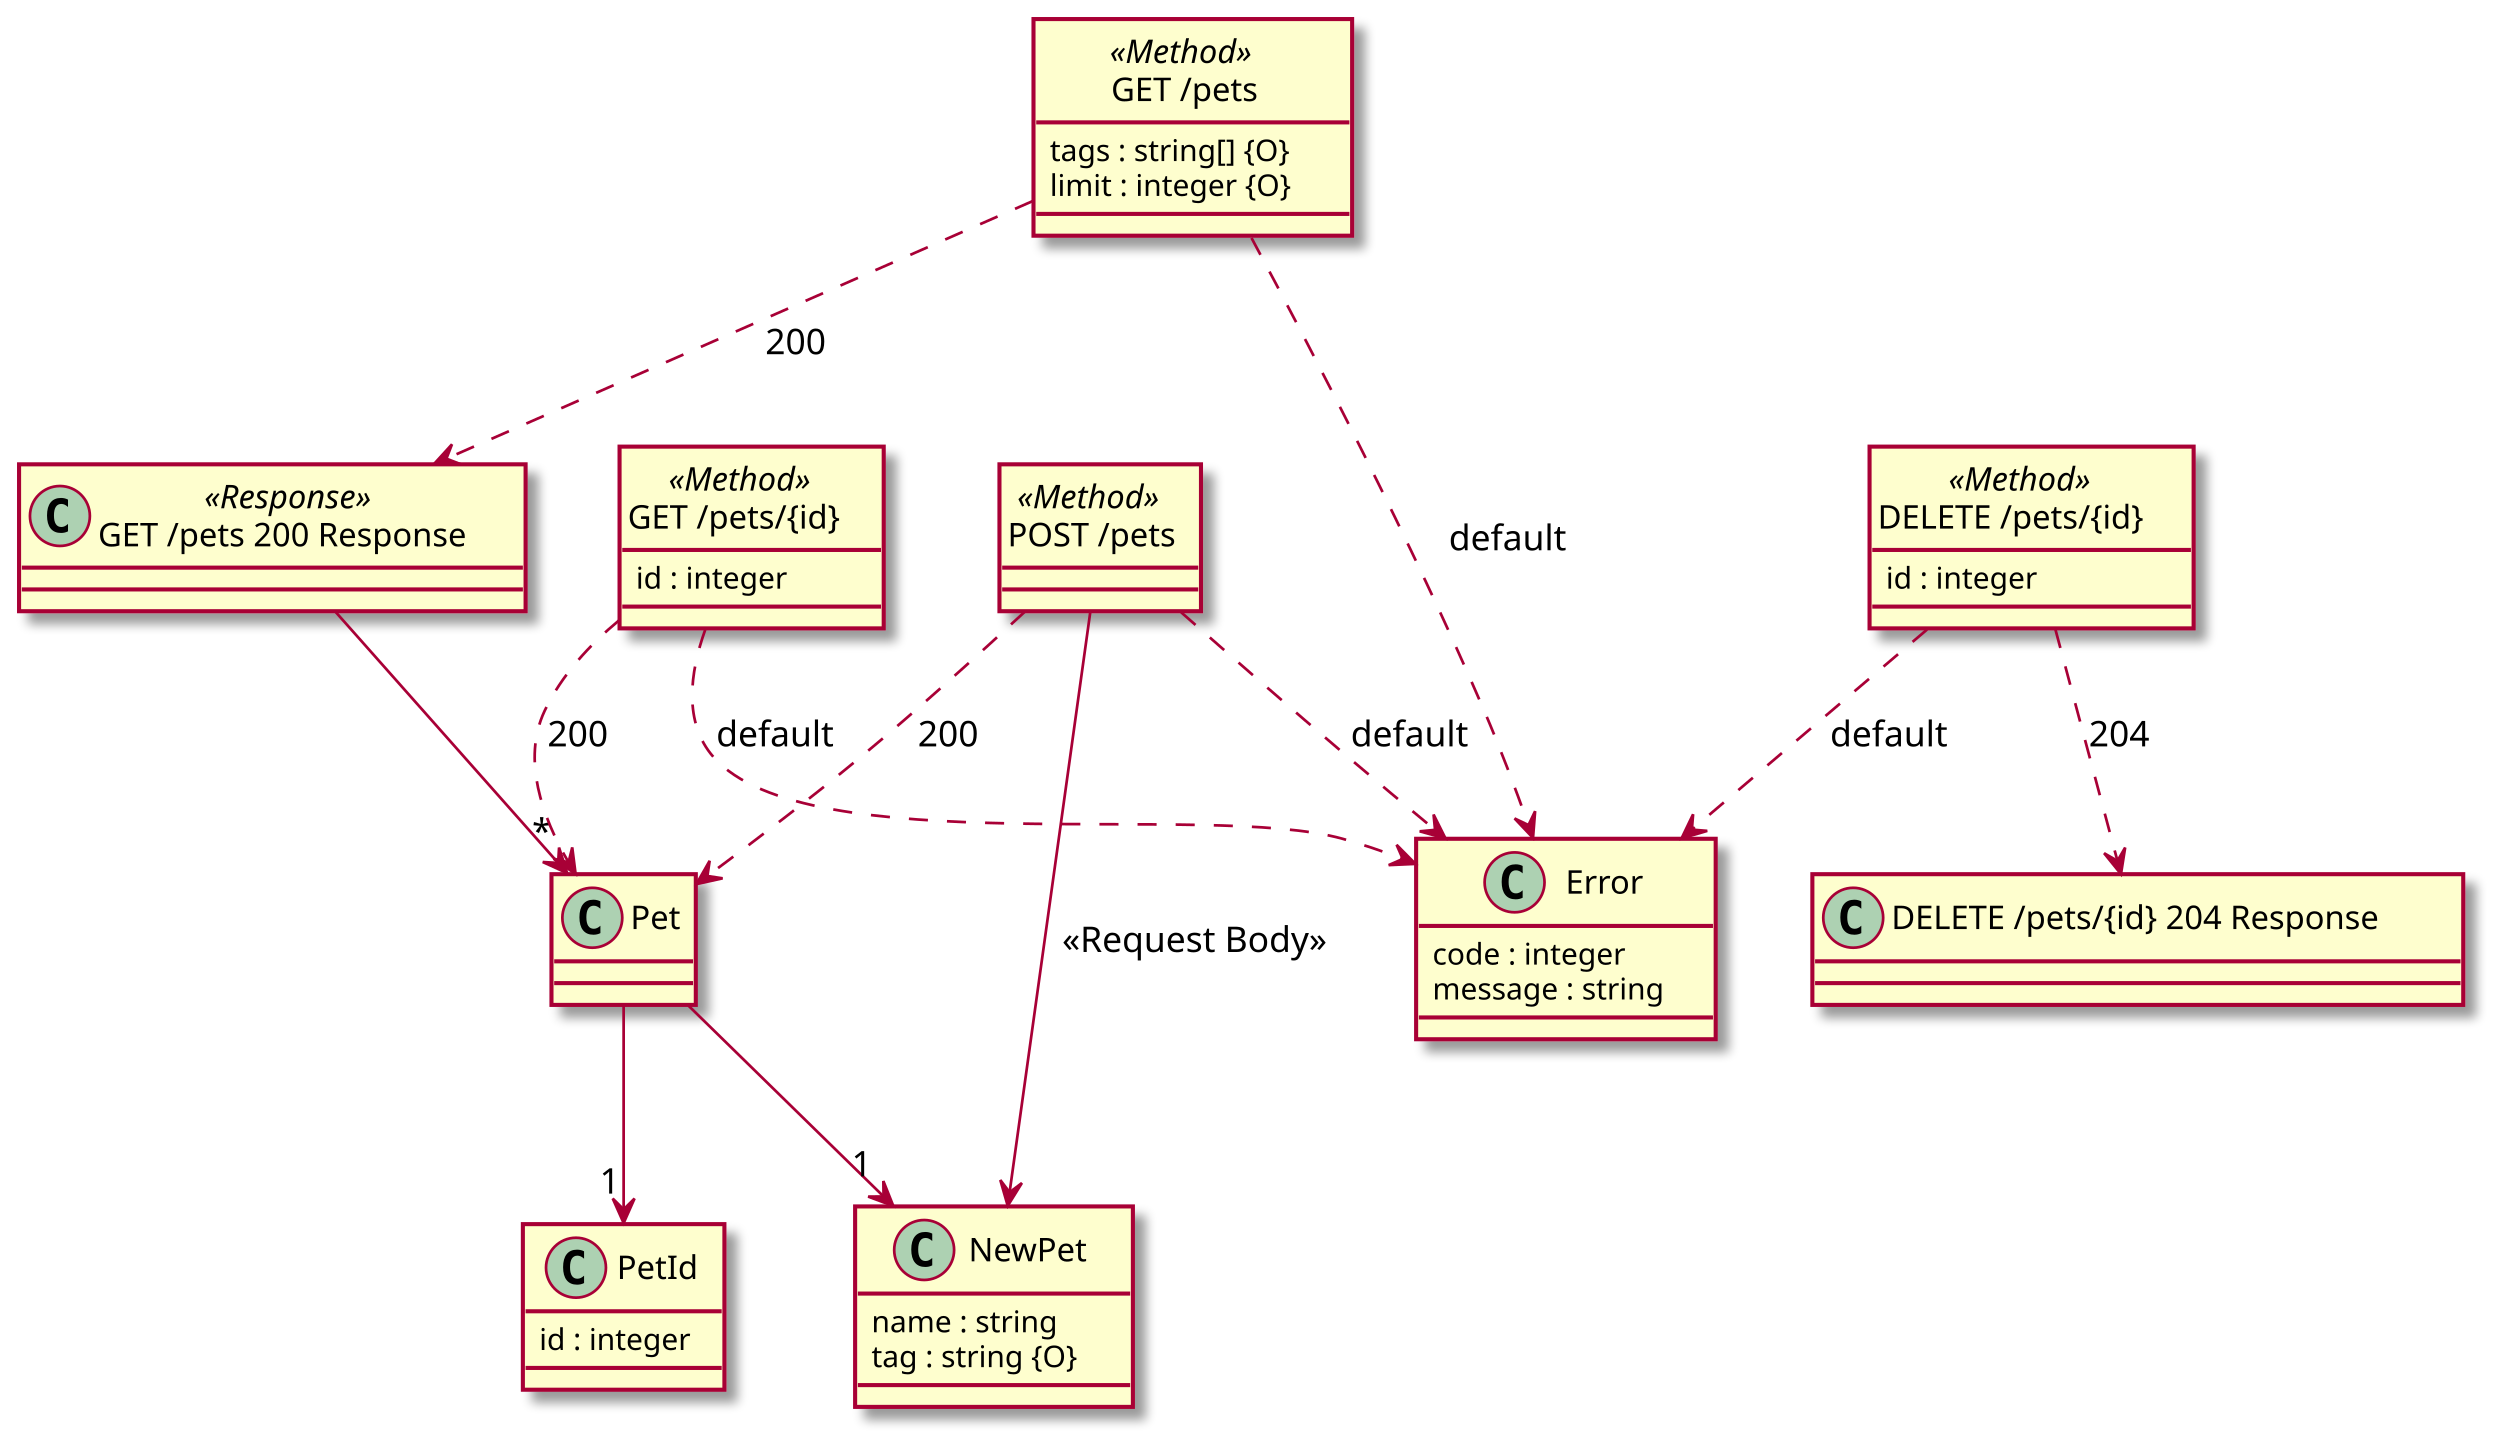
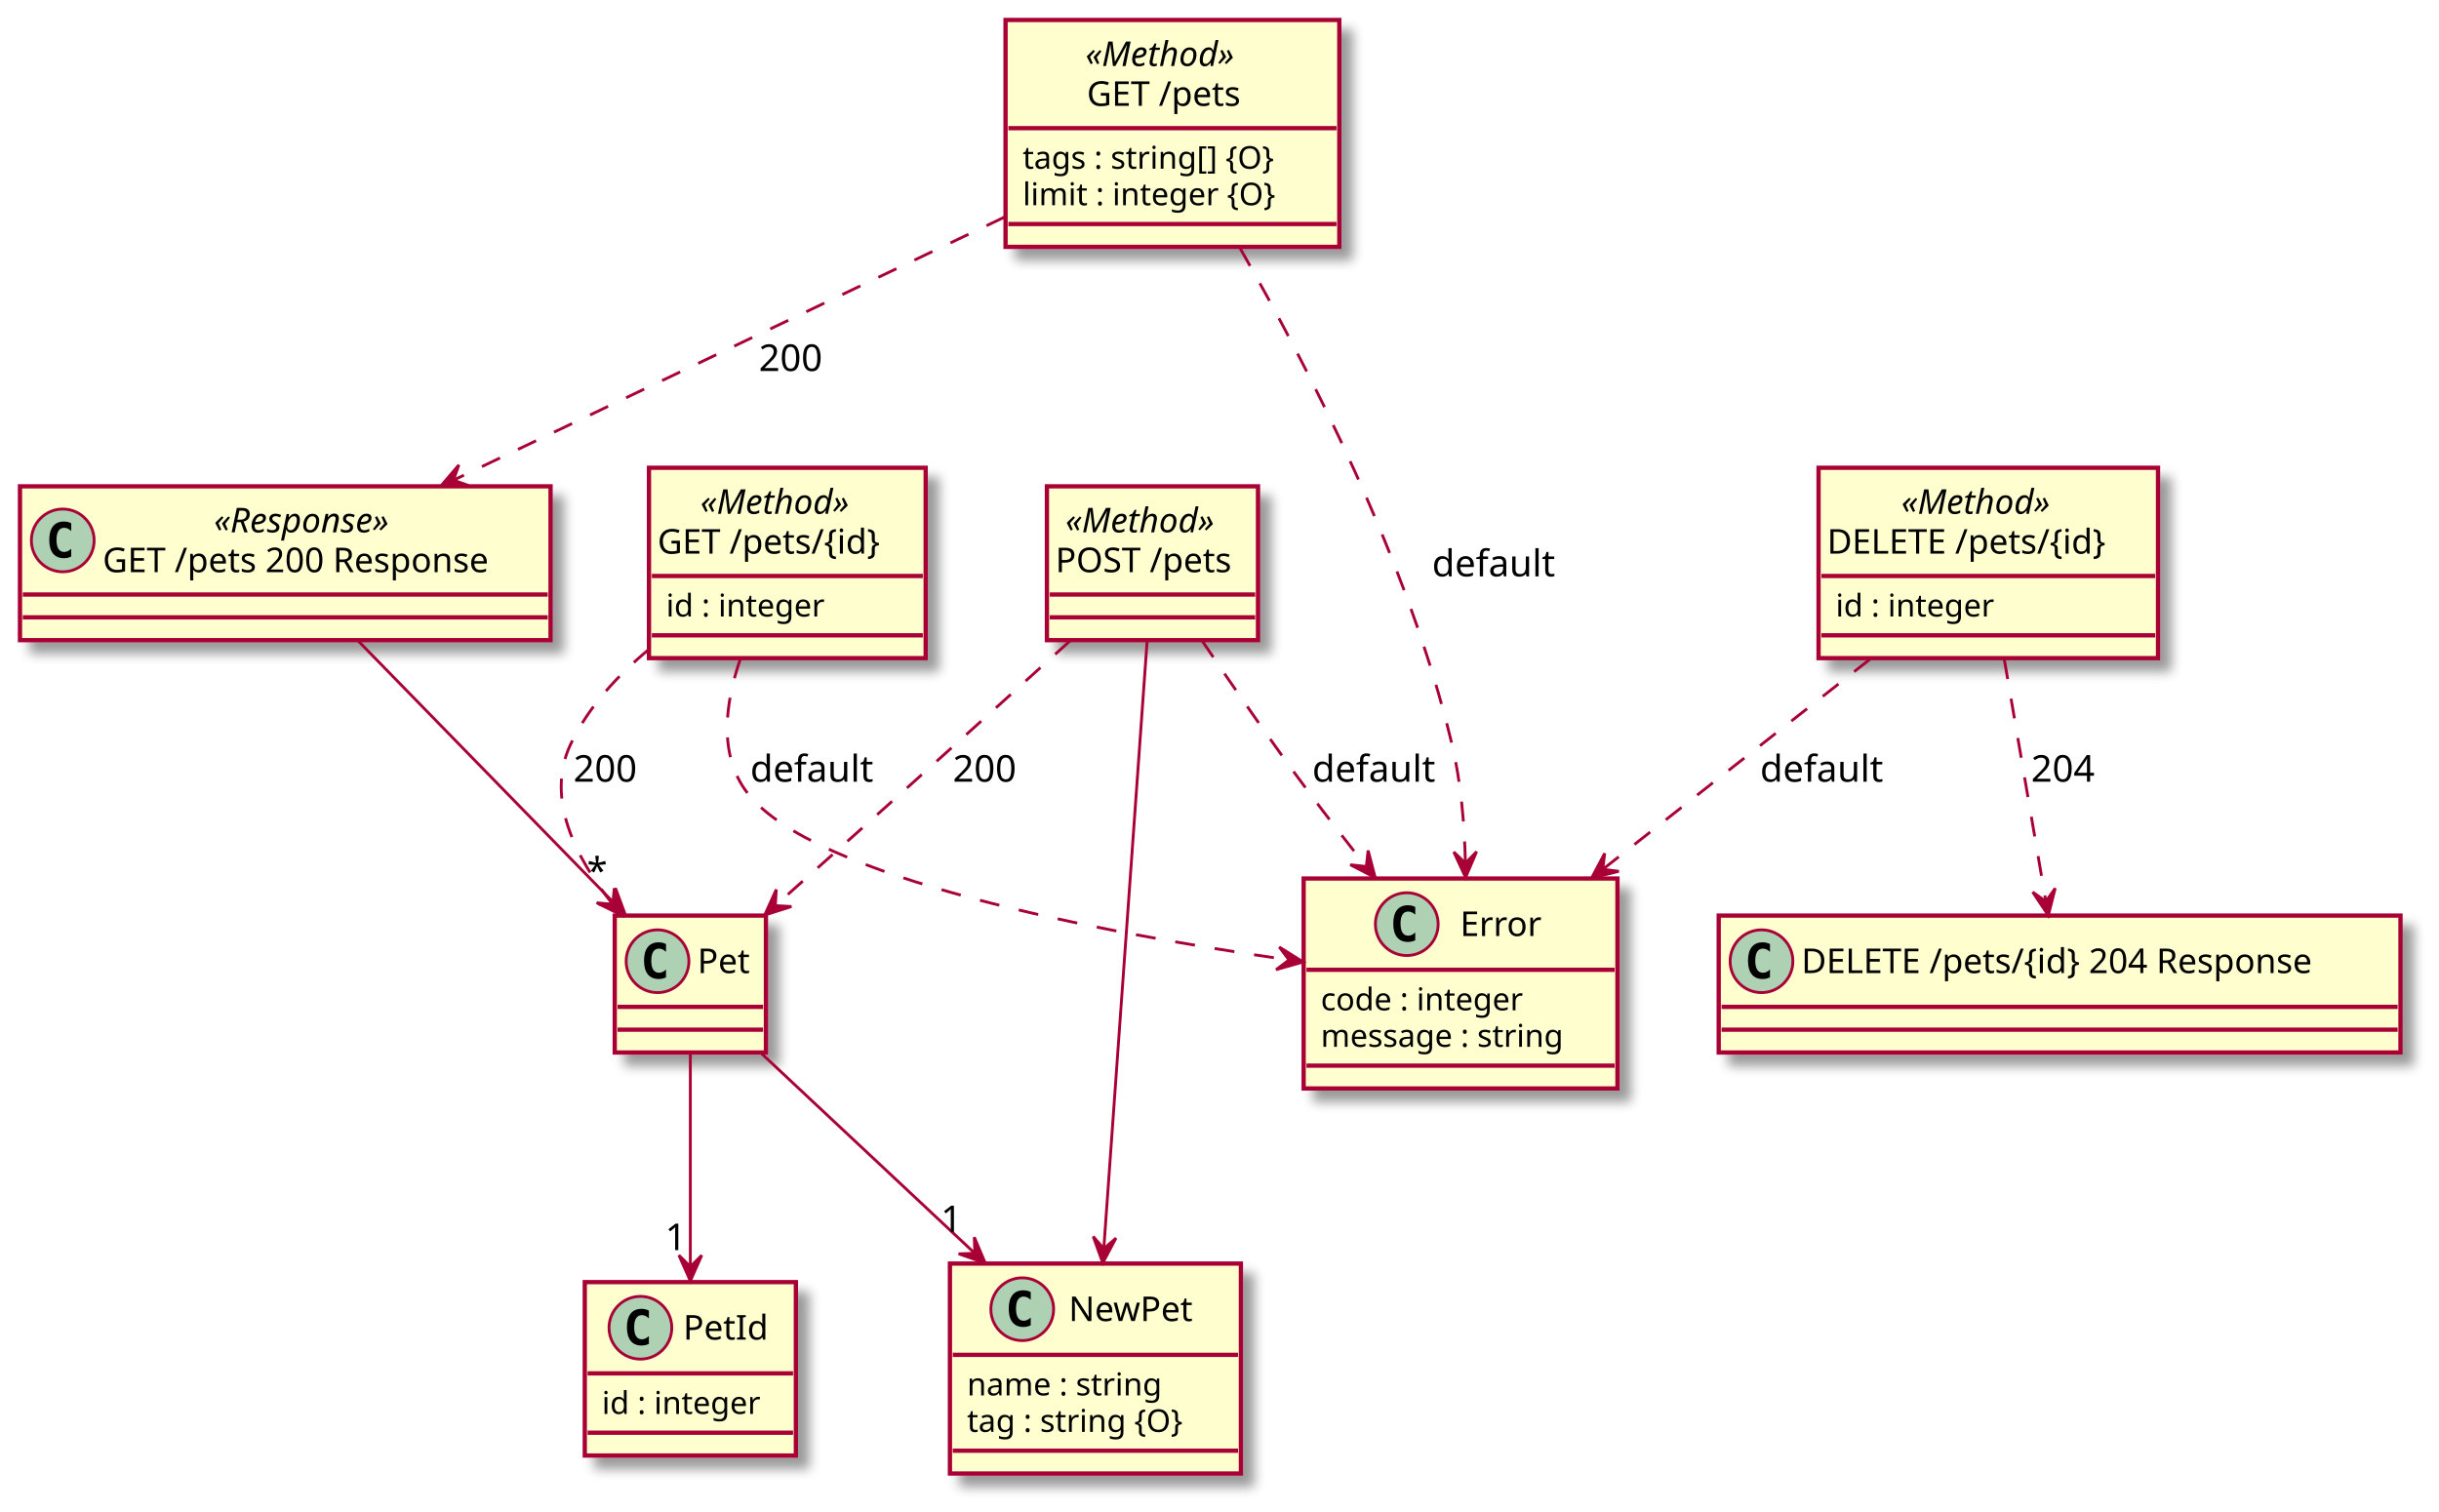
- <svg xmlns="http://www.w3.org/2000/svg" contentScriptType="application/ecmascript" contentStyleType="text/css" height="530px" preserveAspectRatio="none" style="width:918px;height:530px;" version="1.1" viewBox="0 0 918 530" width="918px" zoomAndPan="magnify">
+ <svg xmlns="http://www.w3.org/2000/svg" contentScriptType="application/ecmascript" contentStyleType="text/css" height="530px" preserveAspectRatio="none" style="width:855px;height:530px;" version="1.1" viewBox="0 0 855 530" width="855px" zoomAndPan="magnify">
  <defs>
-     <filter height="300%" id="f9sqvh0gu80yx" width="300%" x="-1" y="-1">
+     <filter height="300%" id="fxk8qddgx5gwk" width="300%" x="-1" y="-1">
      <feGaussianBlur result="blurOut" stdDeviation="2.0" />
      <feColorMatrix in="blurOut" result="blurOut2" type="matrix" values="0 0 0 0 0 0 0 0 0 0 0 0 0 0 0 0 0 0 .4 0" />
      <feOffset dx="4.0" dy="4.0" in="blurOut2" result="blurOut3" />
      <feBlend in="SourceGraphic" in2="blurOut3" mode="normal" />
    </filter>
  </defs>
  <g>
-     <rect codeLine="3" fill="#FEFECE" filter="url(#f9sqvh0gu80yx)" height="48" id="Pet" style="stroke:#A80036;stroke-width:1.5;" width="53" x="202.5" y="321" />
-     <ellipse cx="217.5" cy="337" fill="#ADD1B2" rx="11" ry="11" style="stroke:#A80036;stroke-width:1.0;" />
-     <path d="M220.469,342.641 Q219.891,342.938 219.25,343.086 Q218.609,343.234 217.906,343.234 Q215.406,343.234 214.086,341.586 Q212.766,339.938 212.766,336.812 Q212.766,333.688 214.086,332.031 Q215.406,330.375 217.906,330.375 Q218.609,330.375 219.258,330.531 Q219.906,330.688 220.469,330.984 L220.469,333.703 Q219.844,333.125 219.25,332.852 Q218.656,332.578 218.031,332.578 Q216.688,332.578 216,333.648 Q215.312,334.719 215.312,336.812 Q215.312,338.906 216,339.977 Q216.688,341.047 218.031,341.047 Q218.656,341.047 219.25,340.773 Q219.844,340.5 220.469,339.922 L220.469,342.641 Z " fill="#000000" />
-     <text fill="#000000" font-family="sans-serif" font-size="12" lengthAdjust="spacing" textLength="21" x="231.5" y="341.154">Pet</text>
-     <line style="stroke:#A80036;stroke-width:1.5;" x1="203.5" x2="254.5" y1="353" y2="353" />
-     <line style="stroke:#A80036;stroke-width:1.5;" x1="203.5" x2="254.5" y1="361" y2="361" />
-     <rect codeLine="14" fill="#FEFECE" filter="url(#f9sqvh0gu80yx)" height="73.609" id="NewPet" style="stroke:#A80036;stroke-width:1.5;" width="102" x="314" y="443" />
-     <ellipse cx="339.35" cy="459" fill="#ADD1B2" rx="11" ry="11" style="stroke:#A80036;stroke-width:1.0;" />
-     <path d="M342.319,464.641 Q341.741,464.938 341.1,465.086 Q340.459,465.234 339.756,465.234 Q337.256,465.234 335.936,463.586 Q334.616,461.938 334.616,458.812 Q334.616,455.688 335.936,454.031 Q337.256,452.375 339.756,452.375 Q340.459,452.375 341.108,452.531 Q341.756,452.688 342.319,452.984 L342.319,455.703 Q341.694,455.125 341.1,454.852 Q340.506,454.578 339.881,454.578 Q338.538,454.578 337.85,455.648 Q337.163,456.719 337.163,458.812 Q337.163,460.906 337.85,461.977 Q338.538,463.047 339.881,463.047 Q340.506,463.047 341.1,462.773 Q341.694,462.5 342.319,461.922 L342.319,464.641 Z " fill="#000000" />
-     <text fill="#000000" font-family="sans-serif" font-size="12" lengthAdjust="spacing" textLength="47" x="355.65" y="463.154">NewPet</text>
-     <line style="stroke:#A80036;stroke-width:1.5;" x1="315" x2="415" y1="475" y2="475" />
-     <text fill="#000000" font-family="sans-serif" font-size="11" lengthAdjust="spacing" textLength="77" x="320" y="489.21">name : string</text>
-     <text fill="#000000" font-family="sans-serif" font-size="11" lengthAdjust="spacing" textLength="90" x="320" y="502.015">tag : string {O}</text>
-     <line style="stroke:#A80036;stroke-width:1.5;" x1="315" x2="415" y1="508.609" y2="508.609" />
-     <rect codeLine="10" fill="#FEFECE" filter="url(#f9sqvh0gu80yx)" height="60.805" id="PetId" style="stroke:#A80036;stroke-width:1.5;" width="74" x="192" y="449.5" />
-     <ellipse cx="211.5" cy="465.5" fill="#ADD1B2" rx="11" ry="11" style="stroke:#A80036;stroke-width:1.0;" />
-     <path d="M214.469,471.141 Q213.891,471.438 213.25,471.586 Q212.609,471.734 211.906,471.734 Q209.406,471.734 208.086,470.086 Q206.766,468.438 206.766,465.312 Q206.766,462.188 208.086,460.531 Q209.406,458.875 211.906,458.875 Q212.609,458.875 213.258,459.031 Q213.906,459.188 214.469,459.484 L214.469,462.203 Q213.844,461.625 213.25,461.352 Q212.656,461.078 212.031,461.078 Q210.688,461.078 210,462.148 Q209.312,463.219 209.312,465.312 Q209.312,467.406 210,468.477 Q210.688,469.547 212.031,469.547 Q212.656,469.547 213.25,469.273 Q213.844,469 214.469,468.422 L214.469,471.141 Z " fill="#000000" />
-     <text fill="#000000" font-family="sans-serif" font-size="12" lengthAdjust="spacing" textLength="32" x="226.5" y="469.654">PetId</text>
-     <line style="stroke:#A80036;stroke-width:1.5;" x1="193" x2="265" y1="481.5" y2="481.5" />
-     <text fill="#000000" font-family="sans-serif" font-size="11" lengthAdjust="spacing" textLength="62" x="198" y="495.71">id : integer</text>
-     <line style="stroke:#A80036;stroke-width:1.5;" x1="193" x2="265" y1="502.305" y2="502.305" />
-     <rect codeLine="19" fill="#FEFECE" filter="url(#f9sqvh0gu80yx)" height="73.609" id="Error" style="stroke:#A80036;stroke-width:1.5;" width="110" x="520" y="308" />
-     <ellipse cx="556.15" cy="324" fill="#ADD1B2" rx="11" ry="11" style="stroke:#A80036;stroke-width:1.0;" />
-     <path d="M559.119,329.641 Q558.541,329.938 557.9,330.086 Q557.259,330.234 556.556,330.234 Q554.056,330.234 552.736,328.586 Q551.416,326.938 551.416,323.812 Q551.416,320.688 552.736,319.031 Q554.056,317.375 556.556,317.375 Q557.259,317.375 557.908,317.531 Q558.556,317.688 559.119,317.984 L559.119,320.703 Q558.494,320.125 557.9,319.852 Q557.306,319.578 556.681,319.578 Q555.337,319.578 554.65,320.648 Q553.962,321.719 553.962,323.812 Q553.962,325.906 554.65,326.977 Q555.337,328.047 556.681,328.047 Q557.306,328.047 557.9,327.773 Q558.494,327.5 559.119,326.922 L559.119,329.641 Z " fill="#000000" />
-     <text fill="#000000" font-family="sans-serif" font-size="12" lengthAdjust="spacing" textLength="31" x="574.85" y="328.154">Error</text>
-     <line style="stroke:#A80036;stroke-width:1.5;" x1="521" x2="629" y1="340" y2="340" />
-     <text fill="#000000" font-family="sans-serif" font-size="11" lengthAdjust="spacing" textLength="79" x="526" y="354.21">code : integer</text>
-     <text fill="#000000" font-family="sans-serif" font-size="11" lengthAdjust="spacing" textLength="98" x="526" y="367.015">message : string</text>
-     <line style="stroke:#A80036;stroke-width:1.5;" x1="521" x2="629" y1="373.609" y2="373.609" />
-     <rect codeLine="25" fill="#FEFECE" filter="url(#f9sqvh0gu80yx)" height="79.547" id="GET /pets" style="stroke:#A80036;stroke-width:1.5;" width="117" x="379.5" y="7" />
-     <text fill="#000000" font-family="sans-serif" font-size="12" font-style="italic" lengthAdjust="spacing" textLength="61" x="407.5" y="23.139">«Method»</text>
-     <text fill="#000000" font-family="sans-serif" font-size="12" lengthAdjust="spacing" textLength="60" x="408" y="37.107">GET /pets</text>
-     <line style="stroke:#A80036;stroke-width:1.5;" x1="380.5" x2="495.5" y1="44.938" y2="44.938" />
-     <text fill="#000000" font-family="sans-serif" font-size="11" lengthAdjust="spacing" textLength="105" x="385.5" y="59.148">tags : string[] {O}</text>
-     <text fill="#000000" font-family="sans-serif" font-size="11" lengthAdjust="spacing" textLength="103" x="385.5" y="71.953">limit : integer {O}</text>
-     <line style="stroke:#A80036;stroke-width:1.5;" x1="380.5" x2="495.5" y1="78.547" y2="78.547" />
-     <rect codeLine="30" fill="#FEFECE" filter="url(#f9sqvh0gu80yx)" height="53.938" id="GET /pets 200 Response" style="stroke:#A80036;stroke-width:1.5;" width="186" x="7" y="170.5" />
+     <rect codeLine="3" fill="#FEFECE" filter="url(#fxk8qddgx5gwk)" height="48" id="Pet" style="stroke:#A80036;stroke-width:1.5;" width="53" x="215.5" y="321" />
+     <ellipse cx="230.5" cy="337" fill="#ADD1B2" rx="11" ry="11" style="stroke:#A80036;stroke-width:1.0;" />
+     <path d="M233.469,342.641 Q232.891,342.938 232.25,343.086 Q231.609,343.234 230.906,343.234 Q228.406,343.234 227.086,341.586 Q225.766,339.938 225.766,336.812 Q225.766,333.688 227.086,332.031 Q228.406,330.375 230.906,330.375 Q231.609,330.375 232.258,330.531 Q232.906,330.688 233.469,330.984 L233.469,333.703 Q232.844,333.125 232.25,332.852 Q231.656,332.578 231.031,332.578 Q229.688,332.578 229,333.648 Q228.312,334.719 228.312,336.812 Q228.312,338.906 229,339.977 Q229.688,341.047 231.031,341.047 Q231.656,341.047 232.25,340.773 Q232.844,340.5 233.469,339.922 L233.469,342.641 Z " fill="#000000" />
+     <text fill="#000000" font-family="sans-serif" font-size="12" lengthAdjust="spacing" textLength="21" x="244.5" y="341.154">Pet</text>
+     <line style="stroke:#A80036;stroke-width:1.5;" x1="216.5" x2="267.5" y1="353" y2="353" />
+     <line style="stroke:#A80036;stroke-width:1.5;" x1="216.5" x2="267.5" y1="361" y2="361" />
+     <rect codeLine="14" fill="#FEFECE" filter="url(#fxk8qddgx5gwk)" height="73.609" id="NewPet" style="stroke:#A80036;stroke-width:1.5;" width="102" x="333" y="443" />
+     <ellipse cx="358.35" cy="459" fill="#ADD1B2" rx="11" ry="11" style="stroke:#A80036;stroke-width:1.0;" />
+     <path d="M361.319,464.641 Q360.741,464.938 360.1,465.086 Q359.459,465.234 358.756,465.234 Q356.256,465.234 354.936,463.586 Q353.616,461.938 353.616,458.812 Q353.616,455.688 354.936,454.031 Q356.256,452.375 358.756,452.375 Q359.459,452.375 360.108,452.531 Q360.756,452.688 361.319,452.984 L361.319,455.703 Q360.694,455.125 360.1,454.852 Q359.506,454.578 358.881,454.578 Q357.538,454.578 356.85,455.648 Q356.163,456.719 356.163,458.812 Q356.163,460.906 356.85,461.977 Q357.538,463.047 358.881,463.047 Q359.506,463.047 360.1,462.773 Q360.694,462.5 361.319,461.922 L361.319,464.641 Z " fill="#000000" />
+     <text fill="#000000" font-family="sans-serif" font-size="12" lengthAdjust="spacing" textLength="47" x="374.65" y="463.154">NewPet</text>
+     <line style="stroke:#A80036;stroke-width:1.5;" x1="334" x2="434" y1="475" y2="475" />
+     <text fill="#000000" font-family="sans-serif" font-size="11" lengthAdjust="spacing" textLength="77" x="339" y="489.21">name : string</text>
+     <text fill="#000000" font-family="sans-serif" font-size="11" lengthAdjust="spacing" textLength="90" x="339" y="502.015">tag : string {O}</text>
+     <line style="stroke:#A80036;stroke-width:1.5;" x1="334" x2="434" y1="508.609" y2="508.609" />
+     <rect codeLine="10" fill="#FEFECE" filter="url(#fxk8qddgx5gwk)" height="60.805" id="PetId" style="stroke:#A80036;stroke-width:1.5;" width="74" x="205" y="449.5" />
+     <ellipse cx="224.5" cy="465.5" fill="#ADD1B2" rx="11" ry="11" style="stroke:#A80036;stroke-width:1.0;" />
+     <path d="M227.469,471.141 Q226.891,471.438 226.25,471.586 Q225.609,471.734 224.906,471.734 Q222.406,471.734 221.086,470.086 Q219.766,468.438 219.766,465.312 Q219.766,462.188 221.086,460.531 Q222.406,458.875 224.906,458.875 Q225.609,458.875 226.258,459.031 Q226.906,459.188 227.469,459.484 L227.469,462.203 Q226.844,461.625 226.25,461.352 Q225.656,461.078 225.031,461.078 Q223.688,461.078 223,462.148 Q222.312,463.219 222.312,465.312 Q222.312,467.406 223,468.477 Q223.688,469.547 225.031,469.547 Q225.656,469.547 226.25,469.273 Q226.844,469 227.469,468.422 L227.469,471.141 Z " fill="#000000" />
+     <text fill="#000000" font-family="sans-serif" font-size="12" lengthAdjust="spacing" textLength="32" x="239.5" y="469.654">PetId</text>
+     <line style="stroke:#A80036;stroke-width:1.5;" x1="206" x2="278" y1="481.5" y2="481.5" />
+     <text fill="#000000" font-family="sans-serif" font-size="11" lengthAdjust="spacing" textLength="62" x="211" y="495.71">id : integer</text>
+     <line style="stroke:#A80036;stroke-width:1.5;" x1="206" x2="278" y1="502.305" y2="502.305" />
+     <rect codeLine="19" fill="#FEFECE" filter="url(#fxk8qddgx5gwk)" height="73.609" id="Error" style="stroke:#A80036;stroke-width:1.5;" width="110" x="457" y="308" />
+     <ellipse cx="493.15" cy="324" fill="#ADD1B2" rx="11" ry="11" style="stroke:#A80036;stroke-width:1.0;" />
+     <path d="M496.119,329.641 Q495.541,329.938 494.9,330.086 Q494.259,330.234 493.556,330.234 Q491.056,330.234 489.736,328.586 Q488.416,326.938 488.416,323.812 Q488.416,320.688 489.736,319.031 Q491.056,317.375 493.556,317.375 Q494.259,317.375 494.908,317.531 Q495.556,317.688 496.119,317.984 L496.119,320.703 Q495.494,320.125 494.9,319.852 Q494.306,319.578 493.681,319.578 Q492.337,319.578 491.65,320.648 Q490.962,321.719 490.962,323.812 Q490.962,325.906 491.65,326.977 Q492.337,328.047 493.681,328.047 Q494.306,328.047 494.9,327.773 Q495.494,327.5 496.119,326.922 L496.119,329.641 Z " fill="#000000" />
+     <text fill="#000000" font-family="sans-serif" font-size="12" lengthAdjust="spacing" textLength="31" x="511.85" y="328.154">Error</text>
+     <line style="stroke:#A80036;stroke-width:1.5;" x1="458" x2="566" y1="340" y2="340" />
+     <text fill="#000000" font-family="sans-serif" font-size="11" lengthAdjust="spacing" textLength="79" x="463" y="354.21">code : integer</text>
+     <text fill="#000000" font-family="sans-serif" font-size="11" lengthAdjust="spacing" textLength="98" x="463" y="367.015">message : string</text>
+     <line style="stroke:#A80036;stroke-width:1.5;" x1="458" x2="566" y1="373.609" y2="373.609" />
+     <rect codeLine="25" fill="#FEFECE" filter="url(#fxk8qddgx5gwk)" height="79.547" id="GET /pets" style="stroke:#A80036;stroke-width:1.5;" width="117" x="352.5" y="7" />
+     <text fill="#000000" font-family="sans-serif" font-size="12" font-style="italic" lengthAdjust="spacing" textLength="61" x="380.5" y="23.139">«Method»</text>
+     <text fill="#000000" font-family="sans-serif" font-size="12" lengthAdjust="spacing" textLength="60" x="381" y="37.107">GET /pets</text>
+     <line style="stroke:#A80036;stroke-width:1.5;" x1="353.5" x2="468.5" y1="44.938" y2="44.938" />
+     <text fill="#000000" font-family="sans-serif" font-size="11" lengthAdjust="spacing" textLength="105" x="358.5" y="59.148">tags : string[] {O}</text>
+     <text fill="#000000" font-family="sans-serif" font-size="11" lengthAdjust="spacing" textLength="103" x="358.5" y="71.953">limit : integer {O}</text>
+     <line style="stroke:#A80036;stroke-width:1.5;" x1="353.5" x2="468.5" y1="78.547" y2="78.547" />
+     <rect codeLine="30" fill="#FEFECE" filter="url(#fxk8qddgx5gwk)" height="53.938" id="GET /pets 200 Response" style="stroke:#A80036;stroke-width:1.5;" width="186" x="7" y="170.5" />
    <ellipse cx="22" cy="189.469" fill="#ADD1B2" rx="11" ry="11" style="stroke:#A80036;stroke-width:1.0;" />
    <path d="M24.969,195.109 Q24.391,195.406 23.75,195.555 Q23.109,195.703 22.406,195.703 Q19.906,195.703 18.586,194.055 Q17.266,192.406 17.266,189.281 Q17.266,186.156 18.586,184.5 Q19.906,182.844 22.406,182.844 Q23.109,182.844 23.758,183 Q24.406,183.156 24.969,183.453 L24.969,186.172 Q24.344,185.594 23.75,185.32 Q23.156,185.047 22.531,185.047 Q21.188,185.047 20.5,186.117 Q19.812,187.188 19.812,189.281 Q19.812,191.375 20.5,192.445 Q21.188,193.516 22.531,193.516 Q23.156,193.516 23.75,193.242 Q24.344,192.969 24.969,192.391 L24.969,195.109 Z " fill="#000000" />
    <text fill="#000000" font-family="sans-serif" font-size="12" font-style="italic" lengthAdjust="spacing" textLength="76" x="75" y="186.639">«Response»</text>
    <text fill="#000000" font-family="sans-serif" font-size="12" lengthAdjust="spacing" textLength="154" x="36" y="200.607">GET /pets 200 Response</text>
    <line style="stroke:#A80036;stroke-width:1.5;" x1="8" x2="192" y1="208.438" y2="208.438" />
    <line style="stroke:#A80036;stroke-width:1.5;" x1="8" x2="192" y1="216.438" y2="216.438" />
-     <rect codeLine="39" fill="#FEFECE" filter="url(#f9sqvh0gu80yx)" height="53.938" id="POST /pets" style="stroke:#A80036;stroke-width:1.5;" width="74" x="367" y="170.5" />
+     <rect codeLine="39" fill="#FEFECE" filter="url(#fxk8qddgx5gwk)" height="53.938" id="POST /pets" style="stroke:#A80036;stroke-width:1.5;" width="74" x="367" y="170.5" />
    <text fill="#000000" font-family="sans-serif" font-size="12" font-style="italic" lengthAdjust="spacing" textLength="61" x="373.5" y="186.639">«Method»</text>
    <text fill="#000000" font-family="sans-serif" font-size="12" lengthAdjust="spacing" textLength="68" x="370" y="200.607">POST /pets</text>
    <line style="stroke:#A80036;stroke-width:1.5;" x1="368" x2="440" y1="208.438" y2="208.438" />
    <line style="stroke:#A80036;stroke-width:1.5;" x1="368" x2="440" y1="216.438" y2="216.438" />
-     <rect codeLine="48" fill="#FEFECE" filter="url(#f9sqvh0gu80yx)" height="66.742" id="GET /pets/{id}" style="stroke:#A80036;stroke-width:1.5;" width="97" x="227.5" y="164" />
+     <rect codeLine="48" fill="#FEFECE" filter="url(#fxk8qddgx5gwk)" height="66.742" id="GET /pets/{id}" style="stroke:#A80036;stroke-width:1.5;" width="97" x="227.5" y="164" />
    <text fill="#000000" font-family="sans-serif" font-size="12" font-style="italic" lengthAdjust="spacing" textLength="61" x="245.5" y="180.139">«Method»</text>
    <text fill="#000000" font-family="sans-serif" font-size="12" lengthAdjust="spacing" textLength="91" x="230.5" y="194.107">GET /pets/{id}</text>
    <line style="stroke:#A80036;stroke-width:1.5;" x1="228.5" x2="323.5" y1="201.938" y2="201.938" />
    <text fill="#000000" font-family="sans-serif" font-size="11" lengthAdjust="spacing" textLength="62" x="233.5" y="216.148">id : integer</text>
    <line style="stroke:#A80036;stroke-width:1.5;" x1="228.5" x2="323.5" y1="222.742" y2="222.742" />
-     <rect codeLine="56" fill="#FEFECE" filter="url(#f9sqvh0gu80yx)" height="66.742" id="DELETE /pets/{id}" style="stroke:#A80036;stroke-width:1.5;" width="119" x="686.5" y="164" />
-     <text fill="#000000" font-family="sans-serif" font-size="12" font-style="italic" lengthAdjust="spacing" textLength="61" x="715.5" y="180.139">«Method»</text>
-     <text fill="#000000" font-family="sans-serif" font-size="12" lengthAdjust="spacing" textLength="113" x="689.5" y="194.107">DELETE /pets/{id}</text>
-     <line style="stroke:#A80036;stroke-width:1.5;" x1="687.5" x2="804.5" y1="201.938" y2="201.938" />
-     <text fill="#000000" font-family="sans-serif" font-size="11" lengthAdjust="spacing" textLength="62" x="692.5" y="216.148">id : integer</text>
-     <line style="stroke:#A80036;stroke-width:1.5;" x1="687.5" x2="804.5" y1="222.742" y2="222.742" />
-     <rect codeLine="59" fill="#FEFECE" filter="url(#f9sqvh0gu80yx)" height="48" id="DELETE /pets/{id} 204 Response" style="stroke:#A80036;stroke-width:1.5;" width="239" x="665.5" y="321" />
-     <ellipse cx="680.5" cy="337" fill="#ADD1B2" rx="11" ry="11" style="stroke:#A80036;stroke-width:1.0;" />
-     <path d="M683.469,342.641 Q682.891,342.938 682.25,343.086 Q681.609,343.234 680.906,343.234 Q678.406,343.234 677.086,341.586 Q675.766,339.938 675.766,336.812 Q675.766,333.688 677.086,332.031 Q678.406,330.375 680.906,330.375 Q681.609,330.375 682.258,330.531 Q682.906,330.688 683.469,330.984 L683.469,333.703 Q682.844,333.125 682.25,332.852 Q681.656,332.578 681.031,332.578 Q679.688,332.578 679,333.648 Q678.312,334.719 678.312,336.812 Q678.312,338.906 679,339.977 Q679.688,341.047 681.031,341.047 Q681.656,341.047 682.25,340.773 Q682.844,340.5 683.469,339.922 L683.469,342.641 Z " fill="#000000" />
-     <text fill="#000000" font-family="sans-serif" font-size="12" lengthAdjust="spacing" textLength="207" x="694.5" y="341.154">DELETE /pets/{id} 204 Response</text>
-     <line style="stroke:#A80036;stroke-width:1.5;" x1="666.5" x2="903.5" y1="353" y2="353" />
-     <line style="stroke:#A80036;stroke-width:1.5;" x1="666.5" x2="903.5" y1="361" y2="361" />
-     <path codeLine="6" d="M252.689,369.167 C272.411,388.453 300.939,416.352 324.307,439.205 " fill="none" id="Pet-to-NewPet" style="stroke:#A80036;stroke-width:1.0;" />
-     <polygon fill="#A80036" points="328.011,442.827,324.373,433.675,324.436,439.332,318.78,439.395,328.011,442.827" style="stroke:#A80036;stroke-width:1.0;" />
-     <text fill="#000000" font-family="sans-serif" font-size="13" lengthAdjust="spacing" textLength="8" x="312.71" y="431.984">1</text>
-     <path codeLine="8" d="M229,369.167 C229,389.786 229,420.25 229,443.867 " fill="none" id="Pet-to-PetId" style="stroke:#A80036;stroke-width:1.0;" />
-     <polygon fill="#A80036" points="229,449.1,233,440.1,229,444.1,225,440.1,229,449.1" style="stroke:#A80036;stroke-width:1.0;" />
-     <text fill="#000000" font-family="sans-serif" font-size="13" lengthAdjust="spacing" textLength="8" x="220.175" y="438.281">1</text>
-     <path codeLine="33" d="M123.063,224.512 C146.133,250.534 181.469,290.39 204.9,316.817 " fill="none" id="GET /pets 200 Response-to-Pet" style="stroke:#A80036;stroke-width:1.0;" />
-     <polygon fill="#A80036" points="208.267,320.615,205.289,311.227,204.95,316.874,199.303,316.534,208.267,320.615" style="stroke:#A80036;stroke-width:1.0;" />
-     <text fill="#000000" font-family="sans-serif" font-size="13" lengthAdjust="spacing" textLength="7" x="195.36" y="309.926">*</text>
-     <path codeLine="35" d="M379.125,73.867 C319.031,100.269 226.033,141.127 164.11,168.333 " fill="none" id="GET /pets-to-GET /pets 200 Response" style="stroke:#A80036;stroke-width:1.0;stroke-dasharray:7.0,7.0;" />
-     <polygon fill="#A80036" points="159.335,170.431,169.184,170.472,163.912,168.419,165.965,163.148,159.335,170.431" style="stroke:#A80036;stroke-width:1.0;" />
-     <text fill="#000000" font-family="sans-serif" font-size="13" lengthAdjust="spacing" textLength="24" x="281" y="130.067">200</text>
-     <path codeLine="37" d="M459.552,87.374 C482.257,129.625 518.349,199.034 545,261 C550.769,274.413 556.4,289.342 561.197,302.799 " fill="none" id="GET /pets-to-Error" style="stroke:#A80036;stroke-width:1.0;stroke-dasharray:7.0,7.0;" />
-     <polygon fill="#A80036" points="562.925,307.685,563.695,297.866,561.258,302.971,556.153,300.534,562.925,307.685" style="stroke:#A80036;stroke-width:1.0;" />
-     <text fill="#000000" font-family="sans-serif" font-size="13" lengthAdjust="spacing" textLength="44" x="532" y="202.067">default</text>
-     <path codeLine="42" d="M376.402,224.546 C359.327,240.379 336.77,260.793 316,278 C297.831,293.052 276.766,309.068 259.915,321.552 " fill="none" id="POST /pets-to-Pet" style="stroke:#A80036;stroke-width:1.0;stroke-dasharray:7.0,7.0;" />
-     <polygon fill="#A80036" points="255.726,324.648,265.341,322.517,259.747,321.677,260.587,316.082,255.726,324.648" style="stroke:#A80036;stroke-width:1.0;" />
-     <text fill="#000000" font-family="sans-serif" font-size="13" lengthAdjust="spacing" textLength="24" x="337" y="274.067">200</text>
-     <path codeLine="44" d="M433.735,224.852 C451.425,240.435 474.37,260.485 495,278 C505.269,286.718 516.368,295.977 526.935,304.717 " fill="none" id="POST /pets-to-Error" style="stroke:#A80036;stroke-width:1.0;stroke-dasharray:7.0,7.0;" />
-     <polygon fill="#A80036" points="530.801,307.911,526.409,299.096,526.946,304.727,521.314,305.264,530.801,307.911" style="stroke:#A80036;stroke-width:1.0;" />
-     <text fill="#000000" font-family="sans-serif" font-size="13" lengthAdjust="spacing" textLength="44" x="496" y="274.067">default</text>
-     <path codeLine="46" d="M400.366,224.637 C393.574,273.484 378.908,378.967 370.757,437.591 " fill="none" id="POST /pets-to-NewPet" style="stroke:#A80036;stroke-width:1.0;" />
-     <polygon fill="#A80036" points="370.038,442.768,375.239,434.405,370.726,437.816,367.315,433.303,370.038,442.768" style="stroke:#A80036;stroke-width:1.0;" />
-     <text fill="#000000" font-family="sans-serif" font-size="13" lengthAdjust="spacing" textLength="104" x="390" y="349.567">«Request Body»</text>
-     <path codeLine="52" d="M227.478,227.657 C216.418,236.836 206.129,248.025 200,261 C191.538,278.914 199.112,299.999 208.636,316.435 " fill="none" id="GET /pets/{id}-to-Pet" style="stroke:#A80036;stroke-width:1.0;stroke-dasharray:7.0,7.0;" />
-     <polygon fill="#A80036" points="211.362,320.941,210.124,311.17,208.773,316.663,203.28,315.312,211.362,320.941" style="stroke:#A80036;stroke-width:1.0;" />
+     <rect codeLine="56" fill="#FEFECE" filter="url(#fxk8qddgx5gwk)" height="66.742" id="DELETE /pets/{id}" style="stroke:#A80036;stroke-width:1.5;" width="119" x="637.5" y="164" />
+     <text fill="#000000" font-family="sans-serif" font-size="12" font-style="italic" lengthAdjust="spacing" textLength="61" x="666.5" y="180.139">«Method»</text>
+     <text fill="#000000" font-family="sans-serif" font-size="12" lengthAdjust="spacing" textLength="113" x="640.5" y="194.107">DELETE /pets/{id}</text>
+     <line style="stroke:#A80036;stroke-width:1.5;" x1="638.5" x2="755.5" y1="201.938" y2="201.938" />
+     <text fill="#000000" font-family="sans-serif" font-size="11" lengthAdjust="spacing" textLength="62" x="643.5" y="216.148">id : integer</text>
+     <line style="stroke:#A80036;stroke-width:1.5;" x1="638.5" x2="755.5" y1="222.742" y2="222.742" />
+     <rect codeLine="59" fill="#FEFECE" filter="url(#fxk8qddgx5gwk)" height="48" id="DELETE /pets/{id} 204 Response" style="stroke:#A80036;stroke-width:1.5;" width="239" x="602.5" y="321" />
+     <ellipse cx="617.5" cy="337" fill="#ADD1B2" rx="11" ry="11" style="stroke:#A80036;stroke-width:1.0;" />
+     <path d="M620.469,342.641 Q619.891,342.938 619.25,343.086 Q618.609,343.234 617.906,343.234 Q615.406,343.234 614.086,341.586 Q612.766,339.938 612.766,336.812 Q612.766,333.688 614.086,332.031 Q615.406,330.375 617.906,330.375 Q618.609,330.375 619.258,330.531 Q619.906,330.688 620.469,330.984 L620.469,333.703 Q619.844,333.125 619.25,332.852 Q618.656,332.578 618.031,332.578 Q616.688,332.578 616,333.648 Q615.312,334.719 615.312,336.812 Q615.312,338.906 616,339.977 Q616.688,341.047 618.031,341.047 Q618.656,341.047 619.25,340.773 Q619.844,340.5 620.469,339.922 L620.469,342.641 Z " fill="#000000" />
+     <text fill="#000000" font-family="sans-serif" font-size="12" lengthAdjust="spacing" textLength="207" x="631.5" y="341.154">DELETE /pets/{id} 204 Response</text>
+     <line style="stroke:#A80036;stroke-width:1.5;" x1="603.5" x2="840.5" y1="353" y2="353" />
+     <line style="stroke:#A80036;stroke-width:1.5;" x1="603.5" x2="840.5" y1="361" y2="361" />
+     <path codeLine="6" d="M266.735,369.167 C287.326,388.453 317.113,416.352 341.512,439.205 " fill="none" id="Pet-to-NewPet" style="stroke:#A80036;stroke-width:1.0;" />
+     <polygon fill="#A80036" points="345.38,442.827,341.546,433.755,341.731,439.409,336.077,439.594,345.38,442.827" style="stroke:#A80036;stroke-width:1.0;" />
+     <text fill="#000000" font-family="sans-serif" font-size="13" lengthAdjust="spacing" textLength="8" x="329.788" y="431.984">1</text>
+     <path codeLine="8" d="M242,369.167 C242,389.786 242,420.25 242,443.867 " fill="none" id="Pet-to-PetId" style="stroke:#A80036;stroke-width:1.0;" />
+     <polygon fill="#A80036" points="242,449.1,246,440.1,242,444.1,238,440.1,242,449.1" style="stroke:#A80036;stroke-width:1.0;" />
+     <text fill="#000000" font-family="sans-serif" font-size="13" lengthAdjust="spacing" textLength="8" x="233.175" y="438.281">1</text>
+     <path codeLine="33" d="M125.387,224.512 C150.782,250.534 189.679,290.39 215.471,316.817 " fill="none" id="GET /pets 200 Response-to-Pet" style="stroke:#A80036;stroke-width:1.0;" />
+     <polygon fill="#A80036" points="219.178,320.615,215.756,311.38,215.686,317.036,210.03,316.966,219.178,320.615" style="stroke:#A80036;stroke-width:1.0;" />
+     <text fill="#000000" font-family="sans-serif" font-size="13" lengthAdjust="spacing" textLength="7" x="205.762" y="309.926">*</text>
+     <path codeLine="35" d="M352.138,76.106 C296.813,102.523 214.45,141.851 159.061,168.299 " fill="none" id="GET /pets-to-GET /pets 200 Response" style="stroke:#A80036;stroke-width:1.0;stroke-dasharray:7.0,7.0;" />
+     <polygon fill="#A80036" points="154.455,170.498,164.3,170.229,158.967,168.344,160.853,163.01,154.455,170.498" style="stroke:#A80036;stroke-width:1.0;" />
+     <text fill="#000000" font-family="sans-serif" font-size="13" lengthAdjust="spacing" textLength="24" x="266" y="130.067">200</text>
+     <path codeLine="37" d="M434.76,87.117 C458.542,128.593 493.731,196.849 509,261 C512.154,274.25 513.389,289.023 513.691,302.39 " fill="none" id="GET /pets-to-Error" style="stroke:#A80036;stroke-width:1.0;stroke-dasharray:7.0,7.0;" />
+     <polygon fill="#A80036" points="513.765,307.632,517.639,298.577,513.695,302.632,509.639,298.689,513.765,307.632" style="stroke:#A80036;stroke-width:1.0;" />
+     <text fill="#000000" font-family="sans-serif" font-size="13" lengthAdjust="spacing" textLength="44" x="502" y="202.067">default</text>
+     <path codeLine="42" d="M375.109,224.685 C357.956,240.21 335.765,260.258 316,278 C301.48,291.034 285.311,305.464 271.8,317.499 " fill="none" id="POST /pets-to-Pet" style="stroke:#A80036;stroke-width:1.0;stroke-dasharray:7.0,7.0;" />
+     <polygon fill="#A80036" points="268.064,320.827,277.445,317.827,271.797,317.501,272.123,311.853,268.064,320.827" style="stroke:#A80036;stroke-width:1.0;" />
+     <text fill="#000000" font-family="sans-serif" font-size="13" lengthAdjust="spacing" textLength="24" x="334" y="274.067">200</text>
+     <path codeLine="44" d="M421.375,224.609 C431.975,240.284 445.955,260.512 459,278 C465.267,286.402 472.157,295.246 478.835,303.633 " fill="none" id="POST /pets-to-Error" style="stroke:#A80036;stroke-width:1.0;stroke-dasharray:7.0,7.0;" />
+     <polygon fill="#A80036" points="482.093,307.709,479.599,298.181,478.971,303.803,473.349,303.176,482.093,307.709" style="stroke:#A80036;stroke-width:1.0;" />
+     <text fill="#000000" font-family="sans-serif" font-size="13" lengthAdjust="spacing" textLength="44" x="460" y="274.067">default</text>
+     <path codeLine="46" d="M402.136,224.637 C398.654,273.484 391.132,378.967 386.952,437.591 " fill="none" id="POST /pets-to-NewPet" style="stroke:#A80036;stroke-width:1.0;" />
+     <polygon fill="#A80036" points="386.583,442.768,391.213,434.076,386.939,437.781,383.233,433.507,386.583,442.768" style="stroke:#A80036;stroke-width:1.0;" />
+     <path codeLine="52" d="M227.478,227.657 C216.418,236.836 206.129,248.025 200,261 C191.098,279.846 201.847,300.786 214.695,316.918 " fill="none" id="GET /pets/{id}-to-Pet" style="stroke:#A80036;stroke-width:1.0;stroke-dasharray:7.0,7.0;" />
+     <polygon fill="#A80036" points="217.996,320.911,215.347,311.425,214.811,317.056,209.18,316.52,217.996,320.911" style="stroke:#A80036;stroke-width:1.0;" />
    <text fill="#000000" font-family="sans-serif" font-size="13" lengthAdjust="spacing" textLength="24" x="201" y="274.067">200</text>
-     <path codeLine="54" d="M258.947,231.275 C253.283,247.108 250.9,265.366 262,278 C296.165,316.889 443.131,294.122 493,308 C500.18,309.998 507.547,312.51 514.778,315.274 " fill="none" id="GET /pets/{id}-to-Error" style="stroke:#A80036;stroke-width:1.0;stroke-dasharray:7.0,7.0;" />
-     <polygon fill="#A80036" points="519.759,317.224,512.837,310.218,515.103,315.401,509.92,317.667,519.759,317.224" style="stroke:#A80036;stroke-width:1.0;" />
+     <path codeLine="54" d="M259.519,231.084 C254.133,246.681 251.823,264.788 262,278 C284.993,307.851 385.338,326.933 451.697,336.534 " fill="none" id="GET /pets/{id}-to-Error" style="stroke:#A80036;stroke-width:1.0;stroke-dasharray:7.0,7.0;" />
+     <polygon fill="#A80036" points="456.812,337.265,448.468,332.032,451.862,336.558,447.337,339.952,456.812,337.265" style="stroke:#A80036;stroke-width:1.0;" />
    <text fill="#000000" font-family="sans-serif" font-size="13" lengthAdjust="spacing" textLength="44" x="263" y="274.067">default</text>
-     <path codeLine="61" d="M754.752,231.153 C761.587,256.653 770.985,291.712 777.483,315.955 " fill="none" id="DELETE /pets/{id}-to-DELETE /pets/{id} 204 Response" style="stroke:#A80036;stroke-width:1.0;stroke-dasharray:7.0,7.0;" />
-     <polygon fill="#A80036" points="778.823,320.956,780.357,311.227,777.529,316.126,772.63,313.298,778.823,320.956" style="stroke:#A80036;stroke-width:1.0;" />
-     <text fill="#000000" font-family="sans-serif" font-size="13" lengthAdjust="spacing" textLength="24" x="767" y="274.067">204</text>
-     <path codeLine="63" d="M707.624,231.153 C682.096,252.874 648.417,281.531 621.386,304.531 " fill="none" id="DELETE /pets/{id}-to-Error" style="stroke:#A80036;stroke-width:1.0;stroke-dasharray:7.0,7.0;" />
-     <polygon fill="#A80036" points="617.448,307.882,626.894,305.095,621.256,304.642,621.71,299.003,617.448,307.882" style="stroke:#A80036;stroke-width:1.0;" />
-     <text fill="#000000" font-family="sans-serif" font-size="13" lengthAdjust="spacing" textLength="44" x="672" y="274.067">default</text>
+     <path codeLine="61" d="M702.61,231.153 C706.992,256.653 713.016,291.712 717.181,315.955 " fill="none" id="DELETE /pets/{id}-to-DELETE /pets/{id} 204 Response" style="stroke:#A80036;stroke-width:1.0;stroke-dasharray:7.0,7.0;" />
+     <polygon fill="#A80036" points="718.041,320.956,720.459,311.409,717.194,316.028,712.574,312.764,718.041,320.956" style="stroke:#A80036;stroke-width:1.0;" />
+     <text fill="#000000" font-family="sans-serif" font-size="13" lengthAdjust="spacing" textLength="24" x="712" y="274.067">204</text>
+     <path codeLine="63" d="M655.482,231.153 C627.864,252.874 591.428,281.531 562.184,304.531 " fill="none" id="DELETE /pets/{id}-to-Error" style="stroke:#A80036;stroke-width:1.0;stroke-dasharray:7.0,7.0;" />
+     <polygon fill="#A80036" points="557.923,307.882,567.47,305.464,561.854,304.792,562.526,299.175,557.923,307.882" style="stroke:#A80036;stroke-width:1.0;" />
+     <text fill="#000000" font-family="sans-serif" font-size="13" lengthAdjust="spacing" textLength="44" x="617" y="274.067">default</text>
  </g>
</svg>
